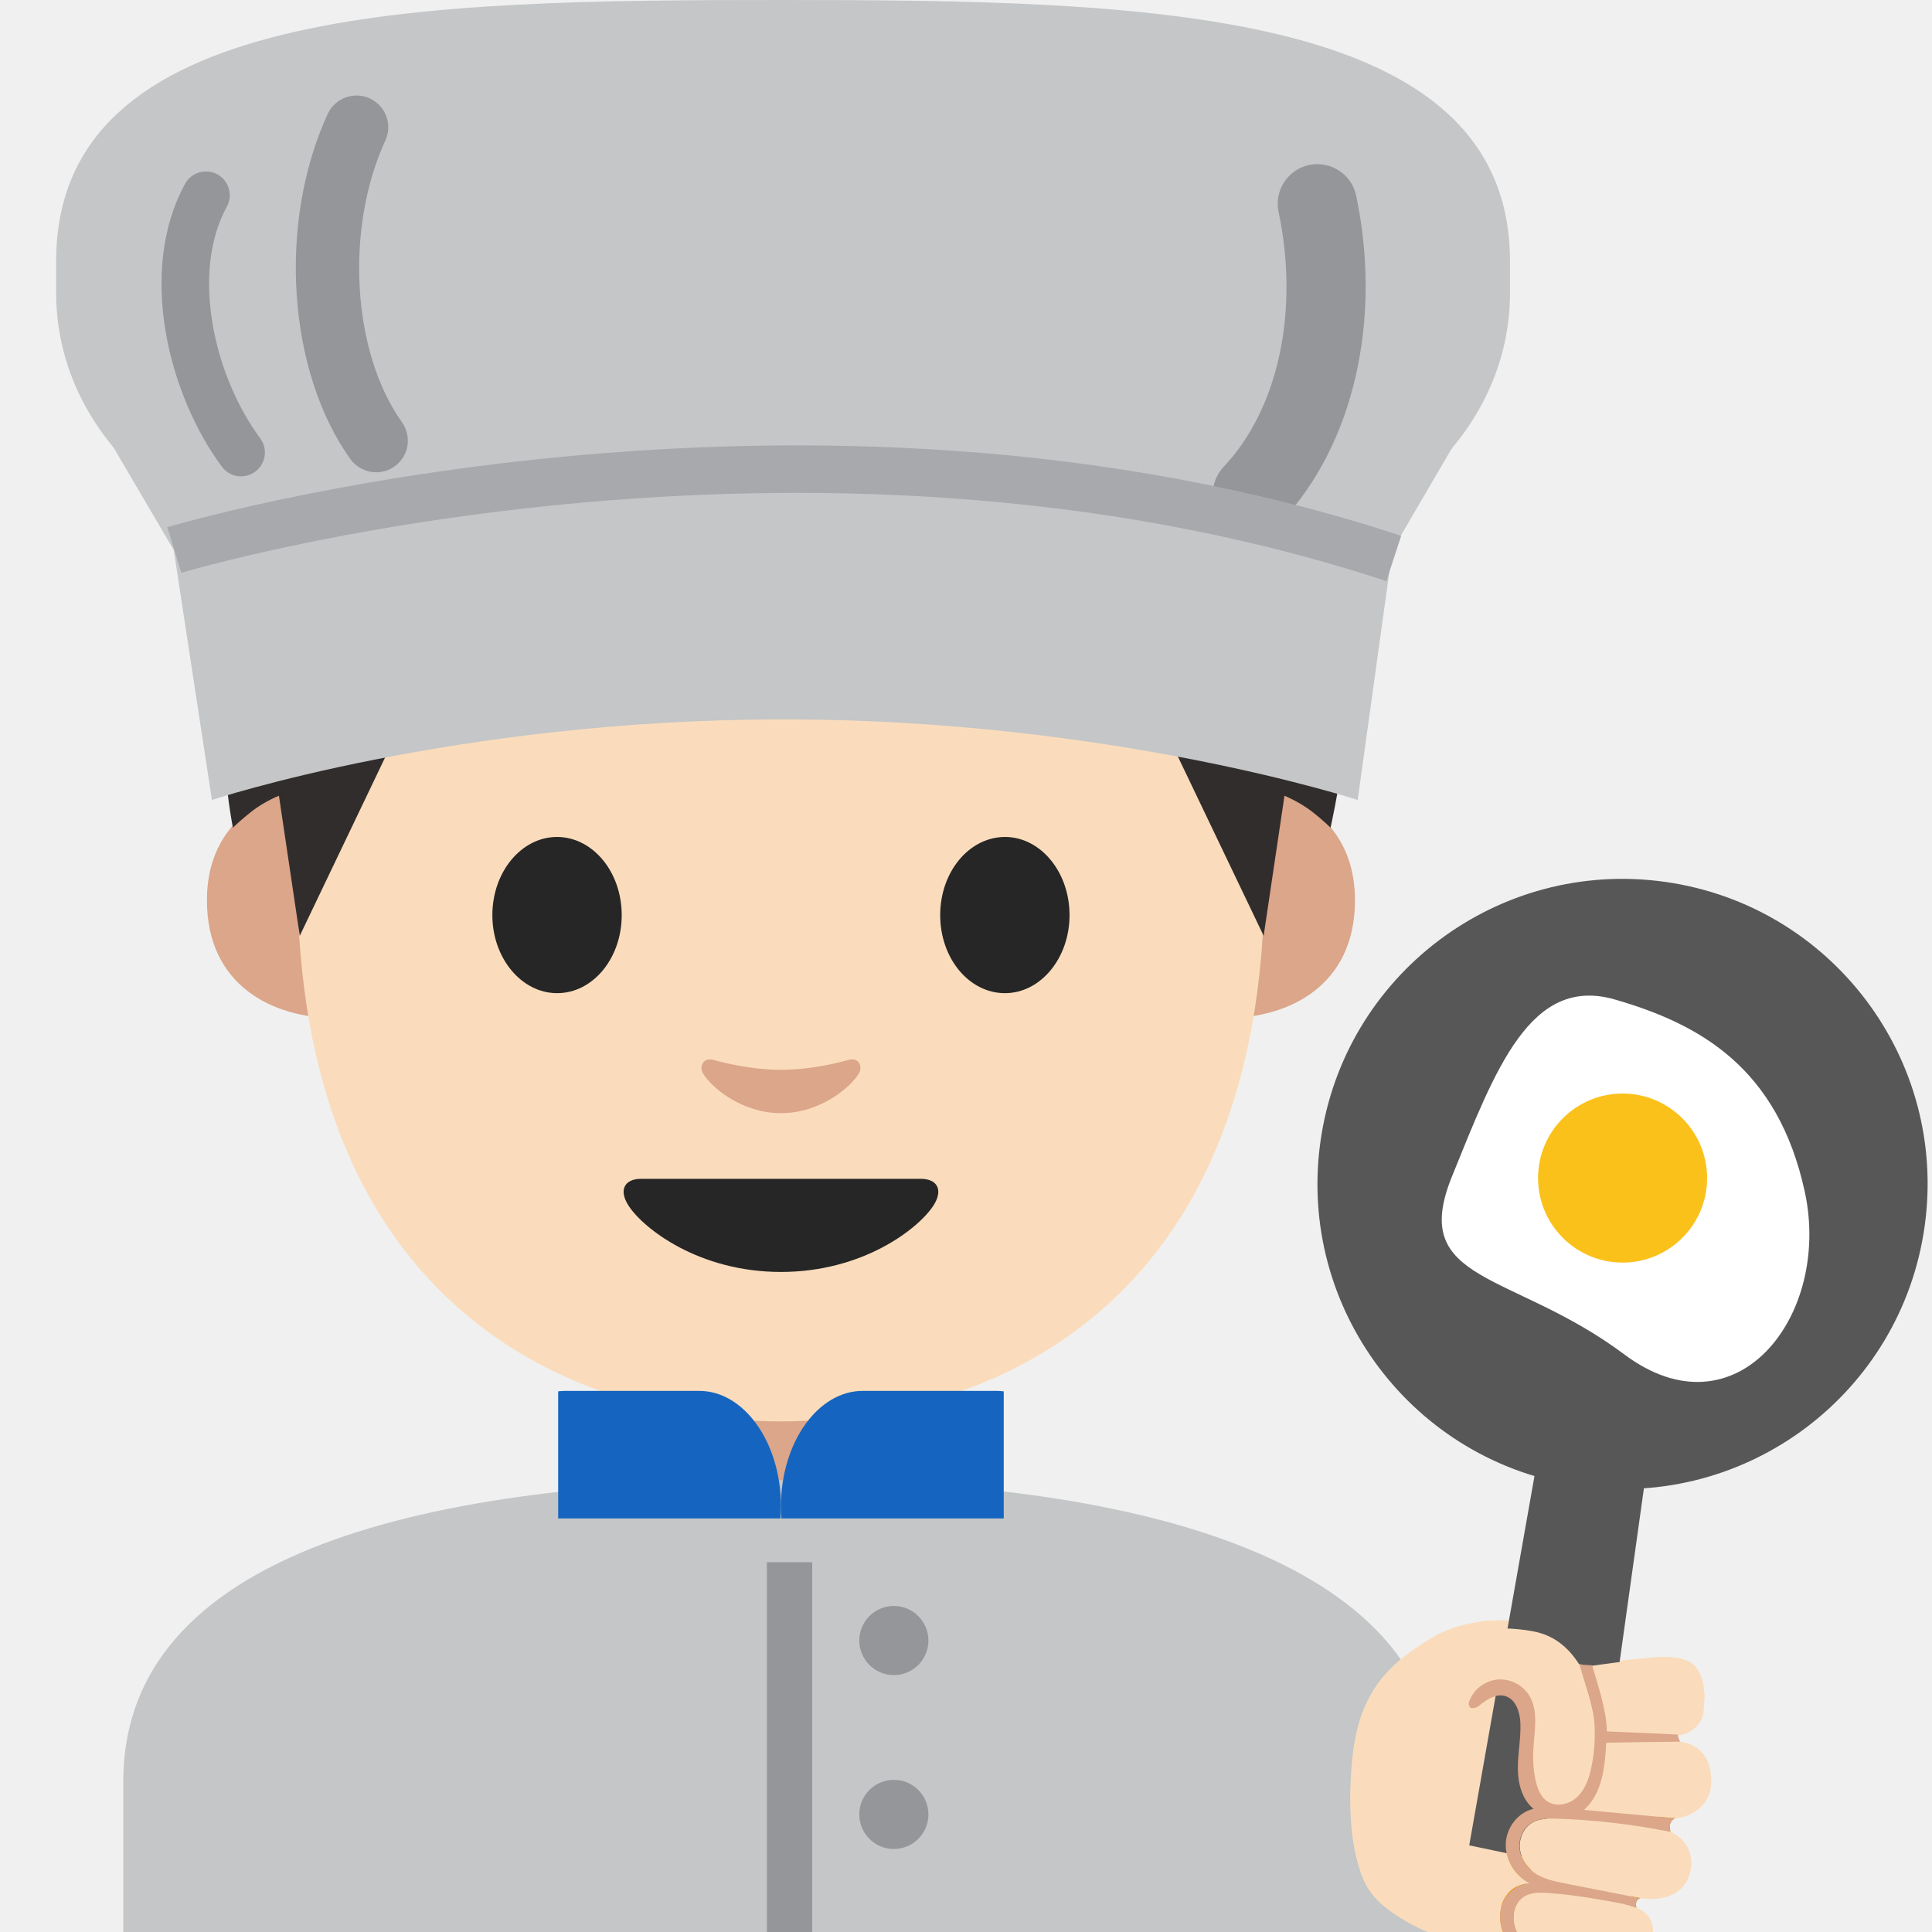
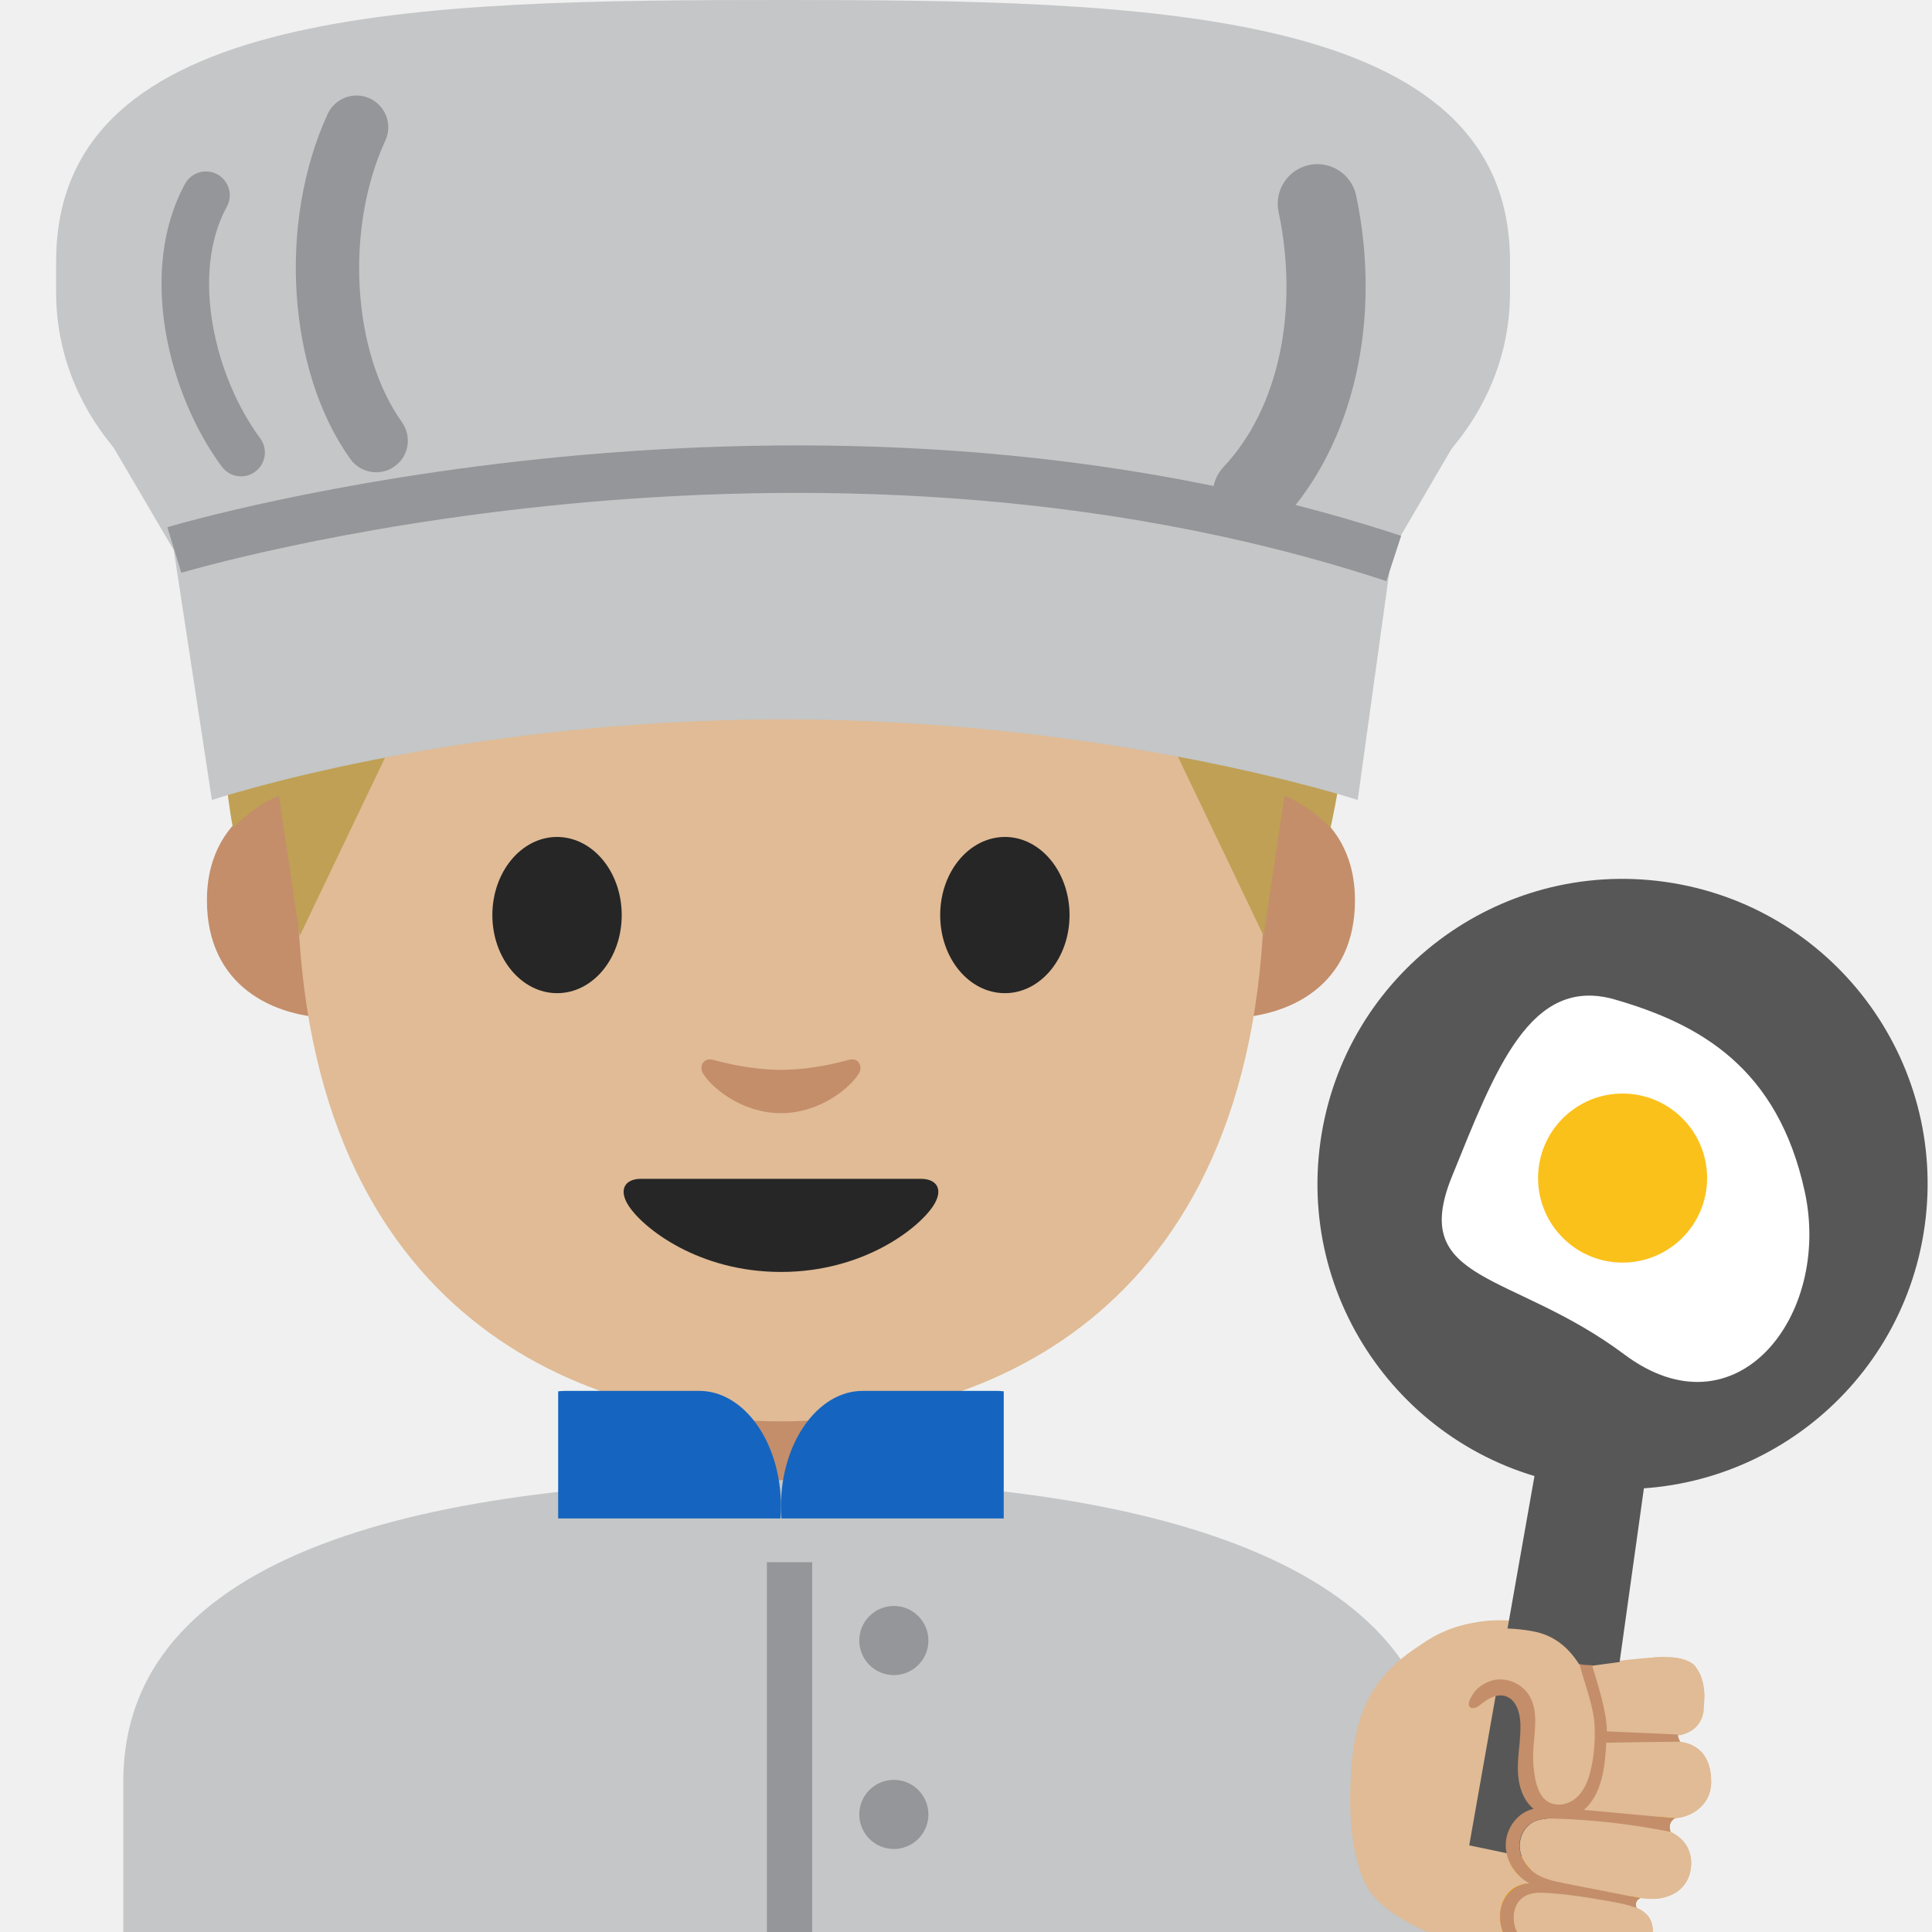
<svg xmlns="http://www.w3.org/2000/svg" xmlns:xlink="http://www.w3.org/1999/xlink" version="1.1" x="0px" y="0px" viewBox="0 0 128 128" style="enable-background:new 0 0 128 128;" xml:space="preserve">
  <g id="Layer_1">
-     <path id="XMLID_8_" style="fill:#DBA689;" d="M51.69,90.18h-9.08v9.59c0,4.34,3.7,7.86,8.26,7.86h1.65c4.56,0,8.26-3.52,8.26-7.86   v-9.59H51.69z" />
+     <path id="XMLID_8_" style="fill:#C48E6A;" d="M51.69,90.18h-9.08v9.59c0,4.34,3.7,7.86,8.26,7.86h1.65c4.56,0,8.26-3.52,8.26-7.86   v-9.59H51.69z" />
  </g>
  <g id="Layer_4">
    <g>
-       <path id="XMLID_464_" style="fill:#DBA689;" d="M83.88,52.28c0,0,5.89,1.02,5.89,7.37c0,5.6-4.3,7.81-8.6,7.81V52.28H83.88z" />
-       <path id="XMLID_463_" style="fill:#DBA689;" d="M19.6,52.28c0,0-5.89,1.02-5.89,7.37c0,5.6,4.3,7.81,8.6,7.81V52.28H19.6z" />
-       <path id="XMLID_461_" style="fill:#FADCBC;" d="M51.74,10.72c-25.4,0-32.04,19.69-32.04,47.35c0,28.68,18.43,36.1,32.04,36.1    c13.41,0,32.04-7.2,32.04-36.1C83.78,30.41,77.14,10.72,51.74,10.72z" />
+       <path id="XMLID_464_" style="fill:#C48E6A;" d="M83.88,52.28c0,0,5.89,1.02,5.89,7.37c0,5.6-4.3,7.81-8.6,7.81V52.28H83.88z" />
+       <path id="XMLID_463_" style="fill:#C48E6A;" d="M19.6,52.28c0,0-5.89,1.02-5.89,7.37c0,5.6,4.3,7.81,8.6,7.81V52.28H19.6z" />
+       <path id="XMLID_461_" style="fill:#E0BB95;" d="M51.74,10.72c-25.4,0-32.04,19.69-32.04,47.35c0,28.68,18.43,36.1,32.04,36.1    c13.41,0,32.04-7.2,32.04-36.1C83.78,30.41,77.14,10.72,51.74,10.72z" />
      <path id="XMLID_460_" style="fill:#262626;" d="M41.19,60.63c0,2.86-1.91,5.17-4.28,5.17c-2.36,0-4.29-2.32-4.29-5.17    c0-2.86,1.92-5.18,4.29-5.18C39.28,55.46,41.19,57.77,41.19,60.63" />
      <path id="XMLID_459_" style="fill:#262626;" d="M62.29,60.63c0,2.86,1.91,5.17,4.29,5.17c2.36,0,4.28-2.32,4.28-5.17    c0-2.86-1.92-5.18-4.28-5.18C64.2,55.46,62.29,57.77,62.29,60.63" />
      <path id="XMLID_458_" style="fill:#262626;" d="M61.01,78.1c-1.3,0-9.27,0-9.27,0s-7.98,0-9.27,0c-1.06,0-1.52,0.71-0.82,1.79    c0.98,1.5,4.64,4.38,10.09,4.38s9.11-2.88,10.09-4.38C62.53,78.82,62.08,78.1,61.01,78.1z" />
-       <path id="XMLID_457_" style="fill:#DBA689;" d="M56.22,70.22c-1.58,0.45-3.22,0.66-4.48,0.66s-2.9-0.22-4.48-0.66    c-0.67-0.19-0.94,0.45-0.7,0.87c0.5,0.88,2.52,2.66,5.18,2.66c2.66,0,4.68-1.78,5.18-2.66C57.16,70.67,56.9,70.03,56.22,70.22z" />
-       <path id="XMLID_456_" style="fill:#312D2D;" d="M52.51,7.1c0,0-0.5-0.02-0.71-0.01c-0.21,0-0.71,0.01-0.71,0.01    C23.68,7.63,17.54,24.32,15.42,35.56c-1.86,9.86,0.01,19.28,0.01,19.28s0.44-0.45,1.24-1.08c0.86-0.67,1.81-1.04,1.81-1.04    l1.38,9.28l9.13-19.08c0.06-0.12,0.18-0.19,0.31-0.17l5.41,0.6c5.44,0.6,10.91,0.9,16.37,0.91v0.01c0.24,0,0.47-0.01,0.71-0.01    c0.24,0,0.47,0.01,0.71,0.01v-0.01c5.46-0.02,10.93-0.31,16.37-0.91l5.41-0.6c0.13-0.01,0.25,0.06,0.31,0.17l9.13,19.08l1.38-9.28    c0,0,0.95,0.38,1.81,1.04c0.81,0.63,1.24,1.08,1.24,1.08s1.89-8.05,1.89-19.17C90.05,24.23,79.91,7.63,52.51,7.1z" />
+       <path id="XMLID_457_" style="fill:#C48E6A;" d="M56.22,70.22c-1.58,0.45-3.22,0.66-4.48,0.66s-2.9-0.22-4.48-0.66    c-0.67-0.19-0.94,0.45-0.7,0.87c0.5,0.88,2.52,2.66,5.18,2.66c2.66,0,4.68-1.78,5.18-2.66C57.16,70.67,56.9,70.03,56.22,70.22z" />
+       <path id="XMLID_456_" style="fill:#BFA055;" d="M52.51,7.1c0,0-0.5-0.02-0.71-0.01c-0.21,0-0.71,0.01-0.71,0.01    C23.68,7.63,17.54,24.32,15.42,35.56c-1.86,9.86,0.01,19.28,0.01,19.28s0.44-0.45,1.24-1.08c0.86-0.67,1.81-1.04,1.81-1.04    l1.38,9.28l9.13-19.08c0.06-0.12,0.18-0.19,0.31-0.17l5.41,0.6c5.44,0.6,10.91,0.9,16.37,0.91v0.01c0.24,0,0.47-0.01,0.71-0.01    c0.24,0,0.47,0.01,0.71,0.01v-0.01c5.46-0.02,10.93-0.31,16.37-0.91l5.41-0.6c0.13-0.01,0.25,0.06,0.31,0.17l9.13,19.08l1.38-9.28    c0,0,0.95,0.38,1.81,1.04c0.81,0.63,1.24,1.08,1.24,1.08s1.89-8.05,1.89-19.17C90.05,24.23,79.91,7.63,52.51,7.1z" />
    </g>
    <path id="XMLID_9_" style="fill:#C4C6C7;" d="M8.17,118.03V128h87.14v-9.97c0-15.17-21.15-20-43.01-19.97   C30.59,98.08,8.17,101.96,8.17,118.03z" />
    <g>
      <path style="fill:#1565C0;" d="M46.33,92.15h-8.87c-0.16,0-0.32,0.01-0.48,0.03v8.42h14.73c0.02-0.27,0.03-0.54,0.03-0.81    C51.74,95.59,49.31,92.15,46.33,92.15z" />
      <path style="fill:#1565C0;" d="M57.15,92.15h8.87c0.16,0,0.32,0.01,0.48,0.03v8.42H51.77c-0.02-0.27-0.03-0.54-0.03-0.81    C51.74,95.59,54.18,92.15,57.15,92.15z" />
    </g>
    <rect x="50.81" y="103.5" style="fill:#959699;" width="3" height="24.5" />
    <circle style="fill:#959699;" cx="59.22" cy="108.69" r="2.29" />
    <circle style="fill:#959699;" cx="59.22" cy="120.21" r="2.29" />
    <g>
-       <path style="fill:#FADCBC;" d="M101.86,107.61c1.5,0.37,2.46,1.43,3.13,2.75c1.67-0.3,4.55-0.6,5.39-0.58    c0.99,0.03,2.3,0.14,2.52,2.17c0.14,1.32-0.36,2.41-2.05,2.57c-0.63,0.06-1.28,0.1-1.92,0.13l0.23,0.74    c0.59-0.01,1.12-0.03,1.53-0.03c1.71-0.02,2.68,0.89,2.68,2.7c0,1.59-1.37,2.34-2.37,2.4c-0.53,0.03-2.01-0.05-3.47-0.19    l-0.15,0.31l-0.06,0.09c0.92,0.14,1.8,0.29,2.42,0.4c1.67,0.3,2.47,1.41,2.28,2.73c-0.23,1.6-1.66,2.04-2.65,2.01    c-0.74-0.02-3.34-0.43-5.08-0.8l-0.34,0.49c0.12,0.02,0.25,0.04,0.39,0.06c0.02,0,0.04,0.01,0.07,0.01    c0.12,0.02,0.23,0.04,0.35,0.06c0.03,0,0.05,0.01,0.08,0.01c0.14,0.02,0.28,0.05,0.42,0.07c0.01,0,0.01,0,0.02,0    c0.15,0.02,0.3,0.05,0.45,0.08c0.03,0,0.06,0.01,0.08,0.01c0.12,0.02,0.23,0.04,0.35,0.06c0.05,0.01,0.09,0.02,0.14,0.02    c0.1,0.02,0.2,0.04,0.29,0.05c0.05,0.01,0.1,0.02,0.15,0.03c0.1,0.02,0.19,0.04,0.28,0.05c0.05,0.01,0.09,0.02,0.14,0.03    c0.13,0.03,0.27,0.05,0.39,0.08c1.53,0.32,2.11,1.01,1.92,2.22c-0.26,1.7-1.97,2.08-2.88,1.99c-0.91-0.08-3.97-0.71-4.97-1.15    c-0.06-0.03-0.12-0.06-0.18-0.09l-0.35,0.5c-4.5-0.3-7.73-2.18-7.73-2.18c-2.64-1.48-3.08-2.62-3.52-4.43    c-0.5-2.06-0.38-4.5-0.36-4.88c0.16-4.1,1.07-6.75,4.38-8.95c0.8-0.53,1.97-1.46,4.56-1.76    C99.42,107.29,100.86,107.36,101.86,107.61z" />
+       <path style="fill:#E0BB95;" d="M101.86,107.61c1.5,0.37,2.46,1.43,3.13,2.75c1.67-0.3,4.55-0.6,5.39-0.58    c0.99,0.03,2.3,0.14,2.52,2.17c0.14,1.32-0.36,2.41-2.05,2.57c-0.63,0.06-1.28,0.1-1.92,0.13l0.23,0.74    c0.59-0.01,1.12-0.03,1.53-0.03c1.71-0.02,2.68,0.89,2.68,2.7c0,1.59-1.37,2.34-2.37,2.4c-0.53,0.03-2.01-0.05-3.47-0.19    l-0.15,0.31l-0.06,0.09c0.92,0.14,1.8,0.29,2.42,0.4c1.67,0.3,2.47,1.41,2.28,2.73c-0.23,1.6-1.66,2.04-2.65,2.01    c-0.74-0.02-3.34-0.43-5.08-0.8l-0.34,0.49c0.12,0.02,0.25,0.04,0.39,0.06c0.02,0,0.04,0.01,0.07,0.01    c0.12,0.02,0.23,0.04,0.35,0.06c0.03,0,0.05,0.01,0.08,0.01c0.14,0.02,0.28,0.05,0.42,0.07c0.01,0,0.01,0,0.02,0    c0.15,0.02,0.3,0.05,0.45,0.08c0.03,0,0.06,0.01,0.08,0.01c0.12,0.02,0.23,0.04,0.35,0.06c0.05,0.01,0.09,0.02,0.14,0.02    c0.1,0.02,0.2,0.04,0.29,0.05c0.05,0.01,0.1,0.02,0.15,0.03c0.1,0.02,0.19,0.04,0.28,0.05c0.05,0.01,0.09,0.02,0.14,0.03    c0.13,0.03,0.27,0.05,0.39,0.08c1.53,0.32,2.11,1.01,1.92,2.22c-0.26,1.7-1.97,2.08-2.88,1.99c-0.91-0.08-3.97-0.71-4.97-1.15    c-0.06-0.03-0.12-0.06-0.18-0.09l-0.35,0.5c-4.5-0.3-7.73-2.18-7.73-2.18c-2.64-1.48-3.08-2.62-3.52-4.43    c-0.5-2.06-0.38-4.5-0.36-4.88c0.16-4.1,1.07-6.75,4.38-8.95c0.8-0.53,1.97-1.46,4.56-1.76    C99.42,107.29,100.86,107.36,101.86,107.61z" />
      <path style="fill:#E49500;" d="M105.6,114.42c0,0,0.04-2.06-0.61-4.06l0.72-0.13c0,0,0.51,1.42,0.69,3.52    c0.03,0.34,0.04,0.65,0.04,0.95l0.64-0.04l4.29-0.24c0,0-0.32,0.06-0.32,0.54c0,0.2,0.12,0.33,0.21,0.41    c-0.18-0.02-0.38-0.04-0.58-0.03l-4.26,0.11c-0.01,0.12-0.01,0.24-0.02,0.37c-0.1,1.74-0.51,3.41-1.48,4.05    c3.22,0.38,6.08,0.57,6.08,0.57c-0.56,0.23-0.32,0.91-0.32,0.91c-2.17-0.59-7.43-0.9-7.43-0.9c-2.22-0.19-2.52,1.31-2.52,1.31    c-0.41,1.81,1.56,2.64,1.56,2.64c0.26,0.15,2.61,0.62,4.29,0.94l1.68,0.31l0,0h0l0.47,0.09c-0.05-0.01-0.25-0.02-0.33,0.31    c-0.04,0.16,0,0.27,0.03,0.34c-0.25-0.11-0.55-0.21-0.9-0.28c-0.79-0.16-3.18-0.55-3.36-0.58l-0.6-0.08    c-1.98-0.26-2.46,0.09-2.46,0.09c-1.1,0.58-0.78,1.98-0.78,1.98c0.24,1.35,1.73,1.77,1.73,1.77c0.57,0.17,3.59,0.9,3.59,0.9    l-4.57-0.6c-0.32-0.1-0.44-0.25-0.62-0.39c-1.61-1.32-0.93-3.11-0.93-3.11c0.25-0.69,0.77-1,0.77-1c0.31-0.19,0.67-0.29,1.04-0.33    c-1.87-0.99-1.57-2.99-1.57-2.99c0.24-1.23,1.13-1.75,1.83-1.97c-0.06-0.05-0.13-0.1-0.19-0.16c0,0-1.2-0.79-0.76-4.18    c0.15-1.14,0.13-1.3,0.01-2.02c0,0-0.43-1.54-1.71-1.05c0,0-0.43,0.11-1.1,0.64c0,0-0.54,0.42-0.53-0.24    c0-0.2,0.14-0.56,0.41-0.87c0,0,0.28-0.33,0.97-0.52c0,0,1.79-0.71,2.68,1.08c0.47,0.94,0.38,1.56,0.23,2.52c0,0-0.28,3.03,0.51,4    c0,0,0.78,0.89,2.03,0.34C104.16,119.36,105.86,118.42,105.6,114.42z" />
    </g>
    <g>
      <ellipse transform="matrix(0.1391 -0.9903 0.9903 0.1391 14.8652 173.986)" style="fill:#575757;" cx="107.5" cy="78.44" rx="20.21" ry="20.21" />
      <polygon style="fill:#575757;" points="105.37,123.94 97.34,122.26 103.14,89.43 110.06,90.4   " />
    </g>
    <g>
      <path style="fill:#FFFFFF;" d="M119.57,78.95c1.79,8.23-4.55,16.33-11.96,10.78c-7.41-5.54-14.3-4.67-11.42-11.77    c2.88-7.1,5.19-13.36,10.8-11.74C112.6,67.84,117.78,70.72,119.57,78.95z" />
    </g>
    <circle style="fill:#FBC11B;" cx="107.5" cy="78.05" r="5.6" />
  </g>
  <g id="Layer_3">
-     <path style="fill:#FADCBC;" d="M110.89,120.45c0.04,0,0.08,0,0.11,0c0.99-0.06,2.36-0.81,2.37-2.4c0-1.74-0.89-2.64-2.48-2.69   c0,0-0.03-0.16-0.07-0.37c0.17-0.01,0.35-0.02,0.52-0.03c0.88-0.21,1.34-0.74,1.5-1.42c0.06-0.1,0.08-1.24,0.07-1.37   c-0.08-1.07-0.47-1.57-0.47-1.57c-0.4-1.02-2.86-0.79-2.86-0.79l-4.49,0.6c-0.16-0.05-0.32-0.1-0.47-0.15   c-0.65-1.02-1.52-1.81-2.77-2.12c-1-0.24-2.43-0.32-3.44-0.2c-2.59,0.3-3.76,1.23-4.56,1.76c-0.17,0.11-0.31,0.23-0.46,0.35   c0.91,1.65,2.29,3.38,3.98,3.09c0.11-0.25,0.29-0.51,0.37-0.6c0.36-0.39,0.86-0.67,1.39-0.73c0.83-0.1,1.69,0.31,2.14,1.01   c0.7,1.08-0.11,2.51-0.16,3.8c-0.02,0.61,0.48,1.2,0.6,1.8c0.11,0.57,0.33,1.17,0.82,1.48c0.03,0.02,0.08,0.02,0.11,0.04   c-0.03,0.1-0.1,0.3-0.18,0.56c-0.32,0.02-0.63,0.08-0.9,0.23c-0.62,0.34-0.94,1.09-0.86,1.78c0.06,0.51,0.33,0.98,0.71,1.33   c-0.24,0.78-0.44,1.48-0.54,1.89c-0.69,0.53-0.76,1.66-0.28,2.41c0.5,0.79,1.42,1.22,2.33,1.45c0.91,0.23,1.85,0.31,2.74,0.61   c-0.05-0.01-0.09-0.01-0.14-0.02c0.45,0.08,0.83,0.14,1.07,0.16c0.9,0.08,2.62-0.3,2.88-1.99c0.15-0.97-0.21-1.6-1.14-1.98   c-0.07-0.25-0.19-0.53-0.26-0.74c0.17,0.03,0.35,0.07,0.52,0.1c0.33,0.04,0.61,0.07,0.78,0.07c0.99,0.03,2.43-0.41,2.65-2.01   c0.15-1.06-0.34-1.97-1.4-2.45c-0.39-0.08-0.79-0.14-1.18-0.21c0.16-0.26,0.32-0.52,0.48-0.77   C110.24,120.39,110.57,120.42,110.89,120.45z" />
-     <path style="fill:#DBA689;" d="M111.33,115.39c-0.14-0.18-0.17-0.47-0.17-0.47c-0.01,0-0.02,0-0.03,0   c-0.36-0.03-4.67-0.21-4.67-0.21c-0.02-1.39-0.59-3.05-0.98-4.38c-0.26-0.03-0.57,0-0.84-0.09c0.34,1.31,0.97,2.84,1.01,4.18   c0.03,0.9-0.03,1.79-0.22,2.67c-0.15,0.71-0.39,1.43-0.91,1.94c-0.52,0.51-1.37,0.72-1.98,0.33c-0.49-0.31-0.7-0.91-0.82-1.48   c-0.12-0.6-0.17-1.21-0.14-1.81c0.05-1.29,0.4-2.7-0.29-3.78c-0.45-0.7-1.32-1.11-2.14-1.01c-0.53,0.06-1.03,0.34-1.39,0.73   c-0.17,0.19-0.83,1.13-0.15,1.15c0.19,0,0.36-0.13,0.51-0.25c0.46-0.37,1.04-0.71,1.61-0.54c0.7,0.21,0.97,1.06,1,1.79   c0.04,1-0.17,1.99-0.17,2.98c0,1,0.27,2.07,1.04,2.7c-1.04,0.23-1.81,1.26-1.84,2.33c-0.03,1.07,0.64,2.09,1.57,2.61   c-0.87,0.02-1.63,0.72-1.86,1.56c-0.23,0.84,0.03,1.76,0.56,2.45c0.23,0.3,0.51,0.56,0.85,0.72c0.07,0.03,0.15,0.05,0.23,0.07   l0.32-0.46l-0.11,0.15l-0.22,0.31c0.23,0.07,0.48,0.11,0.72,0.15c0.14,0.02,0.28,0.04,0.43,0.05c1.09,0.14,2.18,0.28,3.27,0.41   c0.05,0.01,0.09,0.01,0.14,0.02c-0.89-0.3-1.83-0.38-2.74-0.61c-0.91-0.23-1.82-0.66-2.33-1.45c-0.5-0.79-0.41-2,0.38-2.49   c0.48-0.3,1.07-0.28,1.63-0.24c0.89,0.06,1.77,0.17,2.65,0.31c0.24,0.04,0.48,0.08,0.71,0.12c0.06,0.01,0.12,0.02,0.18,0.03   c0.05,0.01,0.09,0.02,0.14,0.02c0.1,0.02,0.2,0.04,0.29,0.05c0.05,0.01,0.1,0.02,0.15,0.03c0.1,0.02,0.19,0.04,0.28,0.05   c0.05,0.01,0.09,0.02,0.14,0.03c0.13,0.03,0.27,0.05,0.39,0.08c0.27,0.06,0.49,0.13,0.7,0.2c0.06,0.02,0.13,0.03,0.19,0.05   c-0.14-0.23,0.03-0.58,0.29-0.62c-0.05-0.01-0.09-0.02-0.14-0.03c-1.63-0.32-3.26-0.64-4.89-0.96c-0.64-0.13-1.3-0.26-1.85-0.59   c-0.6-0.36-1.06-0.98-1.15-1.68c-0.09-0.7,0.24-1.45,0.86-1.78c0.47-0.26,1.03-0.25,1.57-0.24c2.51,0.08,5.02,0.37,7.49,0.86   c0.02,0,0.05,0.01,0.07,0.01c-0.16-0.31,0-0.75,0.32-0.89c-0.04,0-0.08-0.01-0.11-0.01c-1.98-0.18-3.96-0.37-5.94-0.55   c1.21-1.06,1.39-2.85,1.48-4.45C106.42,115.45,111.13,115.39,111.33,115.39z" />
+     <path style="fill:#E0BB95;" d="M110.89,120.45c0.04,0,0.08,0,0.11,0c0.99-0.06,2.36-0.81,2.37-2.4c0-1.74-0.89-2.64-2.48-2.69   c0,0-0.03-0.16-0.07-0.37c0.17-0.01,0.35-0.02,0.52-0.03c0.88-0.21,1.34-0.74,1.5-1.42c0.06-0.1,0.08-1.24,0.07-1.37   c-0.08-1.07-0.47-1.57-0.47-1.57c-0.4-1.02-2.86-0.79-2.86-0.79l-4.49,0.6c-0.16-0.05-0.32-0.1-0.47-0.15   c-0.65-1.02-1.52-1.81-2.77-2.12c-1-0.24-2.43-0.32-3.44-0.2c-2.59,0.3-3.76,1.23-4.56,1.76c-0.17,0.11-0.31,0.23-0.46,0.35   c0.91,1.65,2.29,3.38,3.98,3.09c0.11-0.25,0.29-0.51,0.37-0.6c0.36-0.39,0.86-0.67,1.39-0.73c0.83-0.1,1.69,0.31,2.14,1.01   c0.7,1.08-0.11,2.51-0.16,3.8c-0.02,0.61,0.48,1.2,0.6,1.8c0.11,0.57,0.33,1.17,0.82,1.48c0.03,0.02,0.08,0.02,0.11,0.04   c-0.03,0.1-0.1,0.3-0.18,0.56c-0.32,0.02-0.63,0.08-0.9,0.23c-0.62,0.34-0.94,1.09-0.86,1.78c0.06,0.51,0.33,0.98,0.71,1.33   c-0.24,0.78-0.44,1.48-0.54,1.89c-0.69,0.53-0.76,1.66-0.28,2.41c0.5,0.79,1.42,1.22,2.33,1.45c0.91,0.23,1.85,0.31,2.74,0.61   c-0.05-0.01-0.09-0.01-0.14-0.02c0.45,0.08,0.83,0.14,1.07,0.16c0.9,0.08,2.62-0.3,2.88-1.99c0.15-0.97-0.21-1.6-1.14-1.98   c-0.07-0.25-0.19-0.53-0.26-0.74c0.17,0.03,0.35,0.07,0.52,0.1c0.33,0.04,0.61,0.07,0.78,0.07c0.99,0.03,2.43-0.41,2.65-2.01   c0.15-1.06-0.34-1.97-1.4-2.45c-0.39-0.08-0.79-0.14-1.18-0.21c0.16-0.26,0.32-0.52,0.48-0.77   C110.24,120.39,110.57,120.42,110.89,120.45z" />
+     <path style="fill:#C48E6A;" d="M111.33,115.39c-0.14-0.18-0.17-0.47-0.17-0.47c-0.01,0-0.02,0-0.03,0   c-0.36-0.03-4.67-0.21-4.67-0.21c-0.02-1.39-0.59-3.05-0.98-4.38c-0.26-0.03-0.57,0-0.84-0.09c0.34,1.31,0.97,2.84,1.01,4.18   c0.03,0.9-0.03,1.79-0.22,2.67c-0.15,0.71-0.39,1.43-0.91,1.94c-0.52,0.51-1.37,0.72-1.98,0.33c-0.49-0.31-0.7-0.91-0.82-1.48   c-0.12-0.6-0.17-1.21-0.14-1.81c0.05-1.29,0.4-2.7-0.29-3.78c-0.45-0.7-1.32-1.11-2.14-1.01c-0.53,0.06-1.03,0.34-1.39,0.73   c-0.17,0.19-0.83,1.13-0.15,1.15c0.19,0,0.36-0.13,0.51-0.25c0.46-0.37,1.04-0.71,1.61-0.54c0.7,0.21,0.97,1.06,1,1.79   c0.04,1-0.17,1.99-0.17,2.98c0,1,0.27,2.07,1.04,2.7c-1.04,0.23-1.81,1.26-1.84,2.33c-0.03,1.07,0.64,2.09,1.57,2.61   c-0.87,0.02-1.63,0.72-1.86,1.56c-0.23,0.84,0.03,1.76,0.56,2.45c0.23,0.3,0.51,0.56,0.85,0.72c0.07,0.03,0.15,0.05,0.23,0.07   l0.32-0.46l-0.11,0.15l-0.22,0.31c0.23,0.07,0.48,0.11,0.72,0.15c0.14,0.02,0.28,0.04,0.43,0.05c1.09,0.14,2.18,0.28,3.27,0.41   c0.05,0.01,0.09,0.01,0.14,0.02c-0.89-0.3-1.83-0.38-2.74-0.61c-0.91-0.23-1.82-0.66-2.33-1.45c-0.5-0.79-0.41-2,0.38-2.49   c0.48-0.3,1.07-0.28,1.63-0.24c0.89,0.06,1.77,0.17,2.65,0.31c0.24,0.04,0.48,0.08,0.71,0.12c0.06,0.01,0.12,0.02,0.18,0.03   c0.05,0.01,0.09,0.02,0.14,0.02c0.1,0.02,0.2,0.04,0.29,0.05c0.05,0.01,0.1,0.02,0.15,0.03c0.1,0.02,0.19,0.04,0.28,0.05   c0.05,0.01,0.09,0.02,0.14,0.03c0.13,0.03,0.27,0.05,0.39,0.08c0.27,0.06,0.49,0.13,0.7,0.2c0.06,0.02,0.13,0.03,0.19,0.05   c-0.14-0.23,0.03-0.58,0.29-0.62c-0.05-0.01-0.09-0.02-0.14-0.03c-1.63-0.32-3.26-0.64-4.89-0.96c-0.64-0.13-1.3-0.26-1.85-0.59   c-0.6-0.36-1.06-0.98-1.15-1.68c-0.09-0.7,0.24-1.45,0.86-1.78c0.47-0.26,1.03-0.25,1.57-0.24c2.51,0.08,5.02,0.37,7.49,0.86   c0.02,0,0.05,0.01,0.07,0.01c-0.16-0.31,0-0.75,0.32-0.89c-0.04,0-0.08-0.01-0.11-0.01c-1.98-0.18-3.96-0.37-5.94-0.55   c1.21-1.06,1.39-2.85,1.48-4.45C106.42,115.45,111.13,115.39,111.33,115.39z" />
    <g>
-       <defs>
-         <path id="SVGID_1_" d="M93.29,36.35c-25.77,7.3-57.78,7.3-83.55,0c1-9.97,1.63-18.61,1.63-28.95c26.5,0,53,0,79.5,0     C90.87,17.74,91.79,25.27,93.29,36.35z" />
-       </defs>
-       <clipPath id="SVGID_2_">
-         <use xlink:href="#SVGID_1_" style="overflow:visible;" />
-       </clipPath>
+       <g>
+         <defs>
+           <path id="SVGID_1_" d="M93.29,36.35c-25.77,7.3-57.78,7.3-83.55,0c1-9.97,1.63-18.61,1.63-28.95c26.5,0,53,0,79.5,0      C90.87,17.74,91.79,25.27,93.29,36.35z" />
+         </defs>
+         <clipPath id="SVGID_2_">
+           <use xlink:href="#SVGID_1_" style="overflow:visible;" />
+         </clipPath>
+       </g>
+       <g>
+         <path style="fill:none;" d="M90.87,38.43c-25.77,7.3-53.73,7.3-79.5,0c0-10.35,0-20.69,0-31.04c26.5,0,53,0,79.5,0     C90.87,17.74,90.87,28.09,90.87,38.43z" />
+       </g>
+       <path style="fill:#C4C6C7;" d="M81.22,36.44H22.55c-10.36,0-18.83-7.66-18.83-17.03v-2.1C3.72,0.33,27.8,0,51.88,0    s48.16,0.5,48.16,17.31v2.1C100.05,28.77,91.57,36.44,81.22,36.44z" />
+       <polygon style="fill:#C4C6C7;" points="7.39,29.42 11.51,36.44 92.25,36.44 96.55,29.08   " />
+       <path style="fill:#C4C6C7;" d="M89.95,53c0,0-16.31-5.34-38.06-5.34S14.04,53,14.04,53l-2.53-16.57c0,0,16.13-4.44,40.31-4.44    s40.43,4.44,40.43,4.44L89.95,53z" />
+       <path style="fill:#959699;" d="M15.97,31.56c-0.48,0-0.96-0.22-1.27-0.64c-3.54-4.77-5.6-12.96-2.44-18.74    c0.42-0.77,1.38-1.04,2.14-0.63c0.76,0.42,1.05,1.38,0.63,2.14c-2.44,4.46-0.79,11.31,2.21,15.35c0.52,0.7,0.37,1.69-0.33,2.21    C16.62,31.46,16.3,31.56,15.97,31.56z" />
+       <path style="fill:#959699;" d="M24.92,31.29c-0.66,0-1.3-0.31-1.71-0.88c-4.17-5.83-4.81-15.66-1.5-22.86    c0.49-1.06,1.74-1.51,2.79-1.03c1.05,0.49,1.52,1.73,1.03,2.79c-2.69,5.84-2.2,14.04,1.1,18.66c0.67,0.95,0.46,2.26-0.49,2.93    C25.77,31.17,25.34,31.29,24.92,31.29z" />
+       <path style="fill:#959699;" d="M82.97,35.38c-0.65,0-1.3-0.24-1.8-0.72c-1.06-1-1.1-2.66-0.11-3.72    c3.64-3.85,5.03-10.33,3.65-16.9c-0.3-1.42,0.61-2.81,2.03-3.11c1.42-0.29,2.81,0.61,3.11,2.03c1.73,8.24-0.17,16.51-4.97,21.6    C84.36,35.1,83.67,35.38,82.97,35.38z" />
+       <path style="fill:#959699;" d="M91.85,38.5c-38.76-12.76-79.43-0.67-79.84-0.55l-0.92-3.02c0.42-0.13,42.04-12.5,81.74,0.57    L91.85,38.5z" />
    </g>
-     <g>
-       <path style="fill:none;" d="M90.87,38.43c-25.77,7.3-53.73,7.3-79.5,0c0-10.35,0-20.69,0-31.04c26.5,0,53,0,79.5,0    C90.87,17.74,90.87,28.09,90.87,38.43z" />
-     </g>
-     <path style="fill:#C4C6C7;" d="M81.22,36.44H22.55c-10.36,0-18.83-7.66-18.83-17.03v-2.1C3.72,0.33,27.8,0,51.88,0   s48.16,0.5,48.16,17.31v2.1C100.05,28.77,91.57,36.44,81.22,36.44z" />
-     <polygon style="fill:#C4C6C7;" points="7.39,29.42 11.51,36.44 92.25,36.44 96.55,29.08  " />
-     <path style="fill:#C4C6C7;" d="M89.95,53c0,0-16.31-5.34-38.06-5.34S14.04,53,14.04,53l-2.53-16.57c0,0,16.13-4.44,40.31-4.44   s40.43,4.44,40.43,4.44L89.95,53z" />
-     <path style="fill:#959699;" d="M15.97,31.56c-0.48,0-0.96-0.22-1.27-0.64c-3.54-4.77-5.6-12.96-2.44-18.74   c0.42-0.77,1.38-1.04,2.14-0.63c0.76,0.42,1.05,1.38,0.63,2.14c-2.44,4.46-0.79,11.31,2.21,15.35c0.52,0.7,0.37,1.69-0.33,2.21   C16.62,31.46,16.3,31.56,15.97,31.56z" />
-     <path style="fill:#959699;" d="M24.92,31.29c-0.66,0-1.3-0.31-1.71-0.88c-4.17-5.83-4.81-15.66-1.5-22.86   c0.49-1.06,1.74-1.51,2.79-1.03c1.05,0.49,1.52,1.73,1.03,2.79c-2.69,5.84-2.2,14.04,1.1,18.66c0.67,0.95,0.46,2.26-0.49,2.93   C25.77,31.17,25.34,31.29,24.92,31.29z" />
-     <path style="fill:#959699;" d="M82.97,35.38c-0.65,0-1.3-0.24-1.8-0.72c-1.06-1-1.1-2.66-0.11-3.72c3.64-3.85,5.03-10.33,3.65-16.9   c-0.3-1.42,0.61-2.81,2.03-3.11c1.42-0.29,2.81,0.61,3.11,2.03c1.73,8.24-0.17,16.51-4.97,21.6C84.36,35.1,83.67,35.38,82.97,35.38   z" />
-     <path style="fill:#A7A9AC;" d="M91.85,38.5c-38.76-12.76-79.43-0.67-79.84-0.55l-0.92-3.02c0.42-0.13,42.04-12.5,81.74,0.57   L91.85,38.5z" />
  </g>
</svg>
